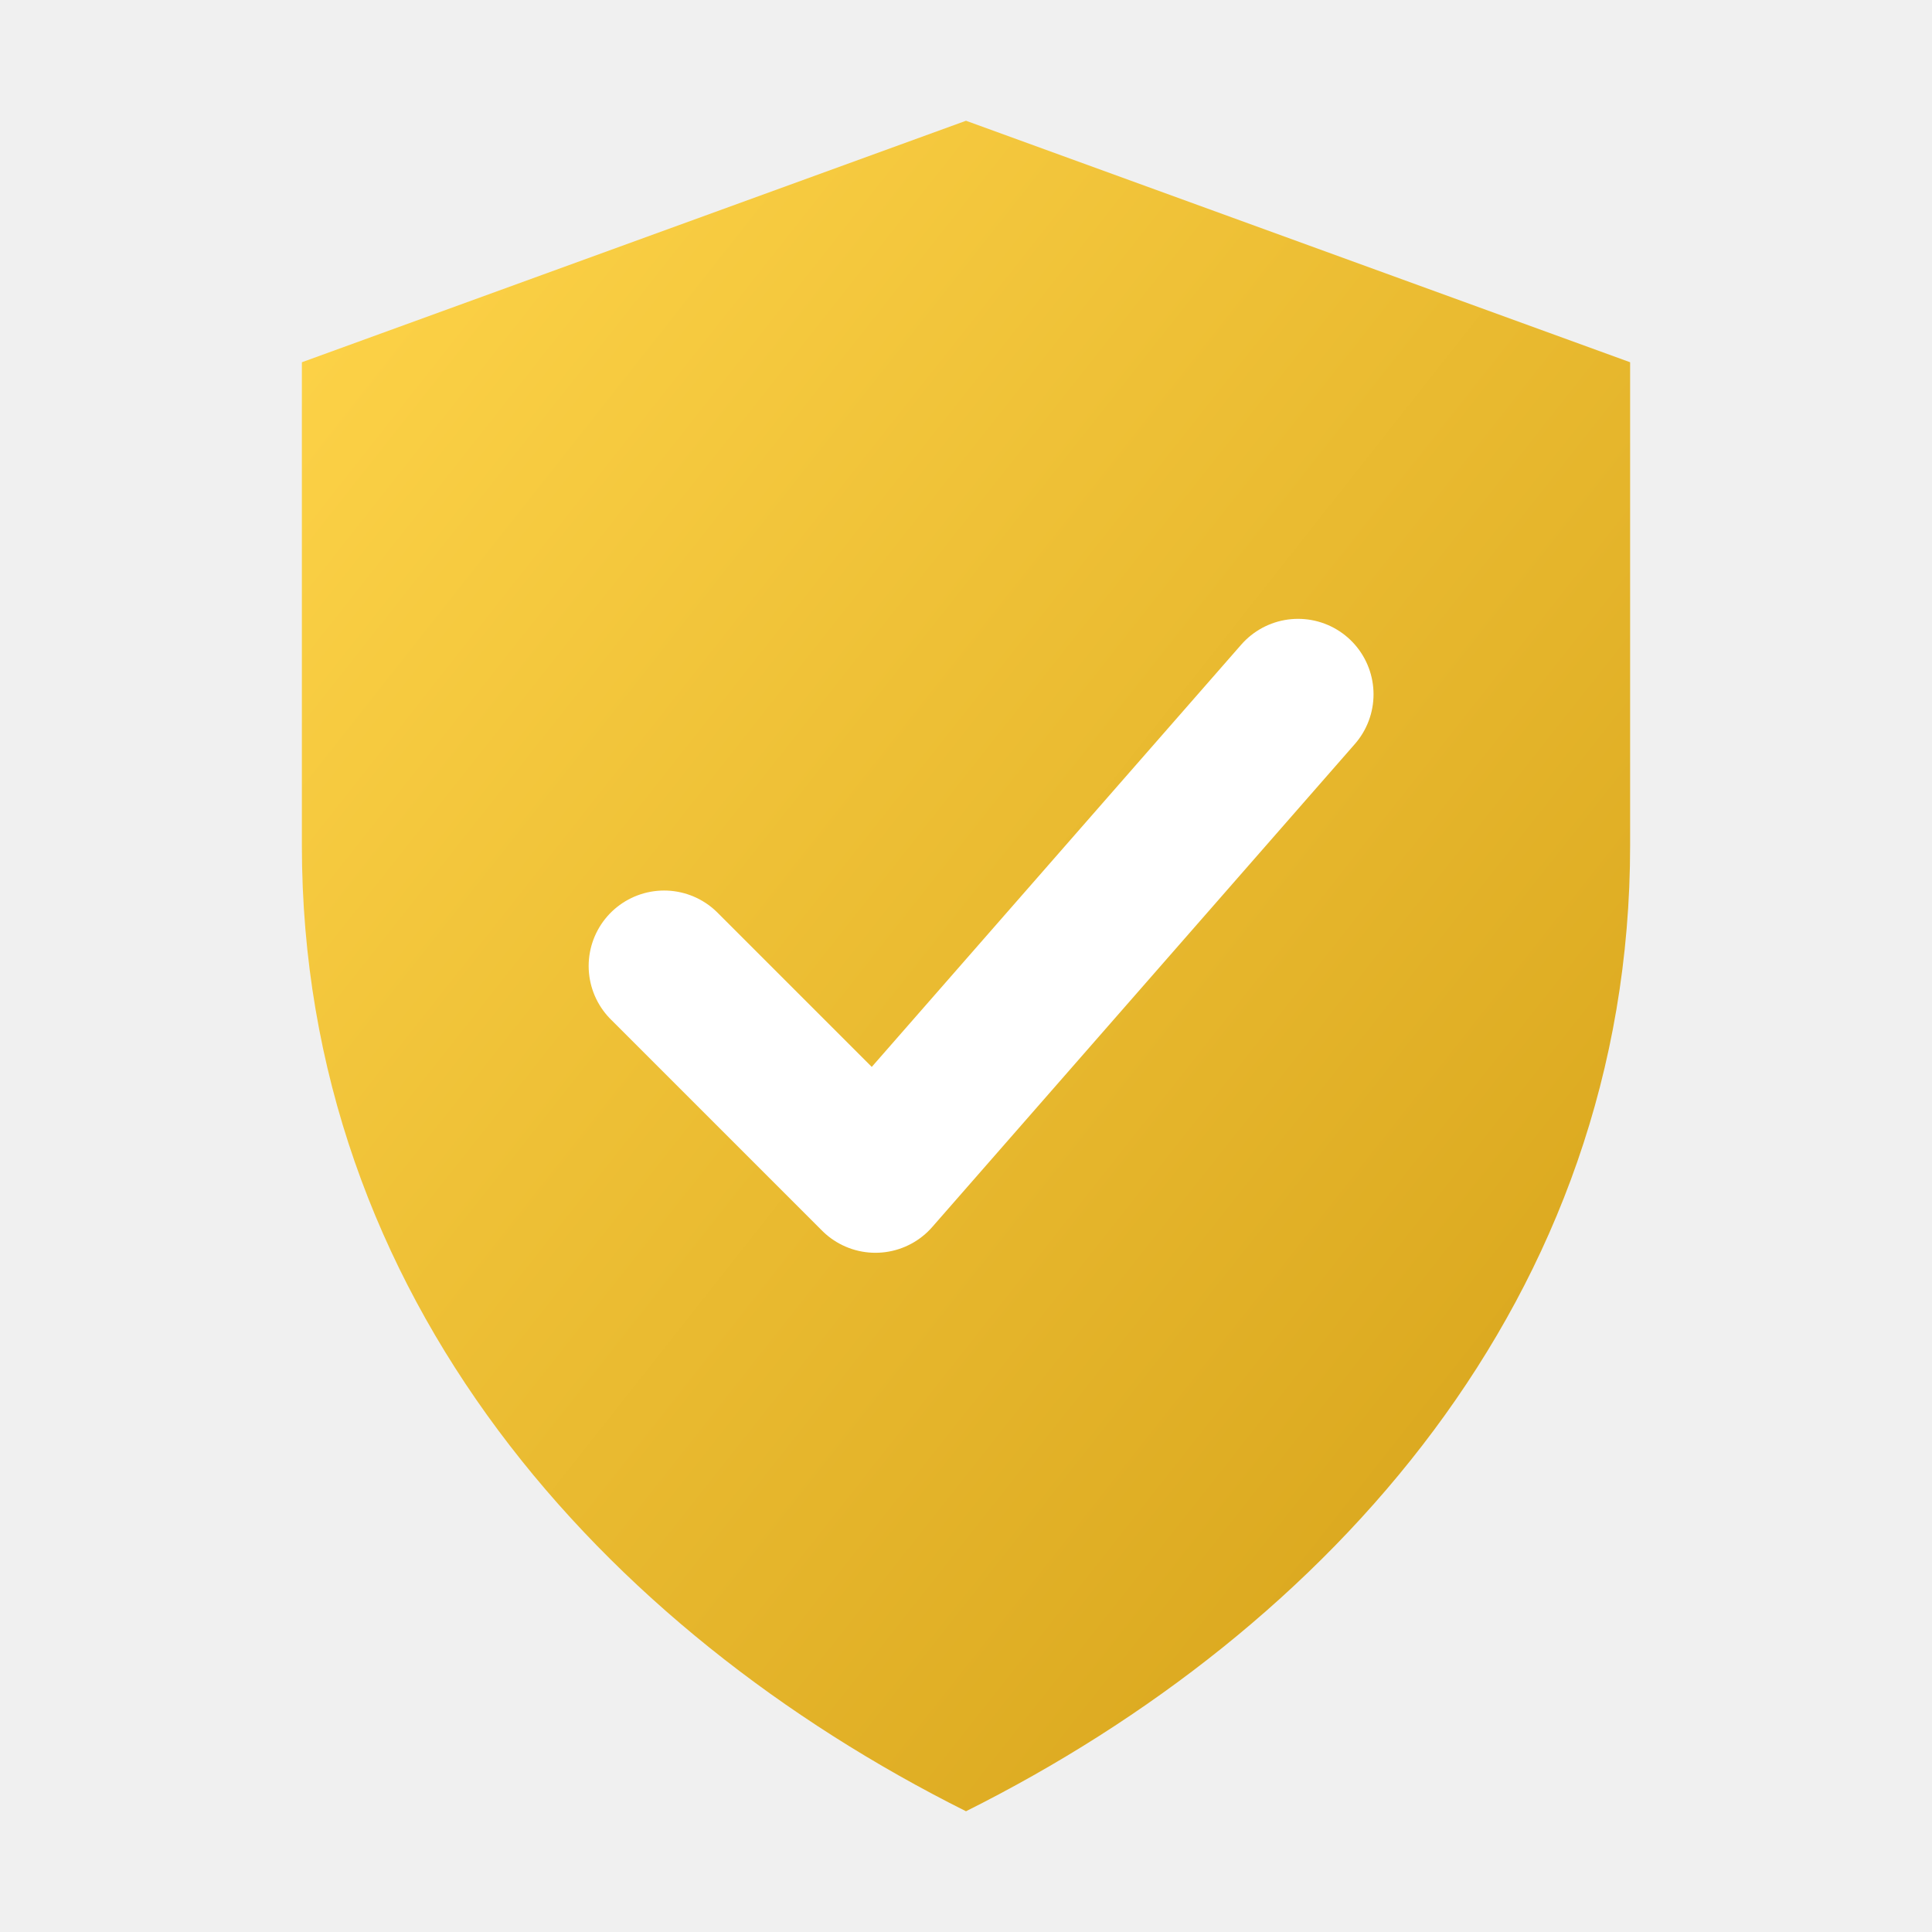
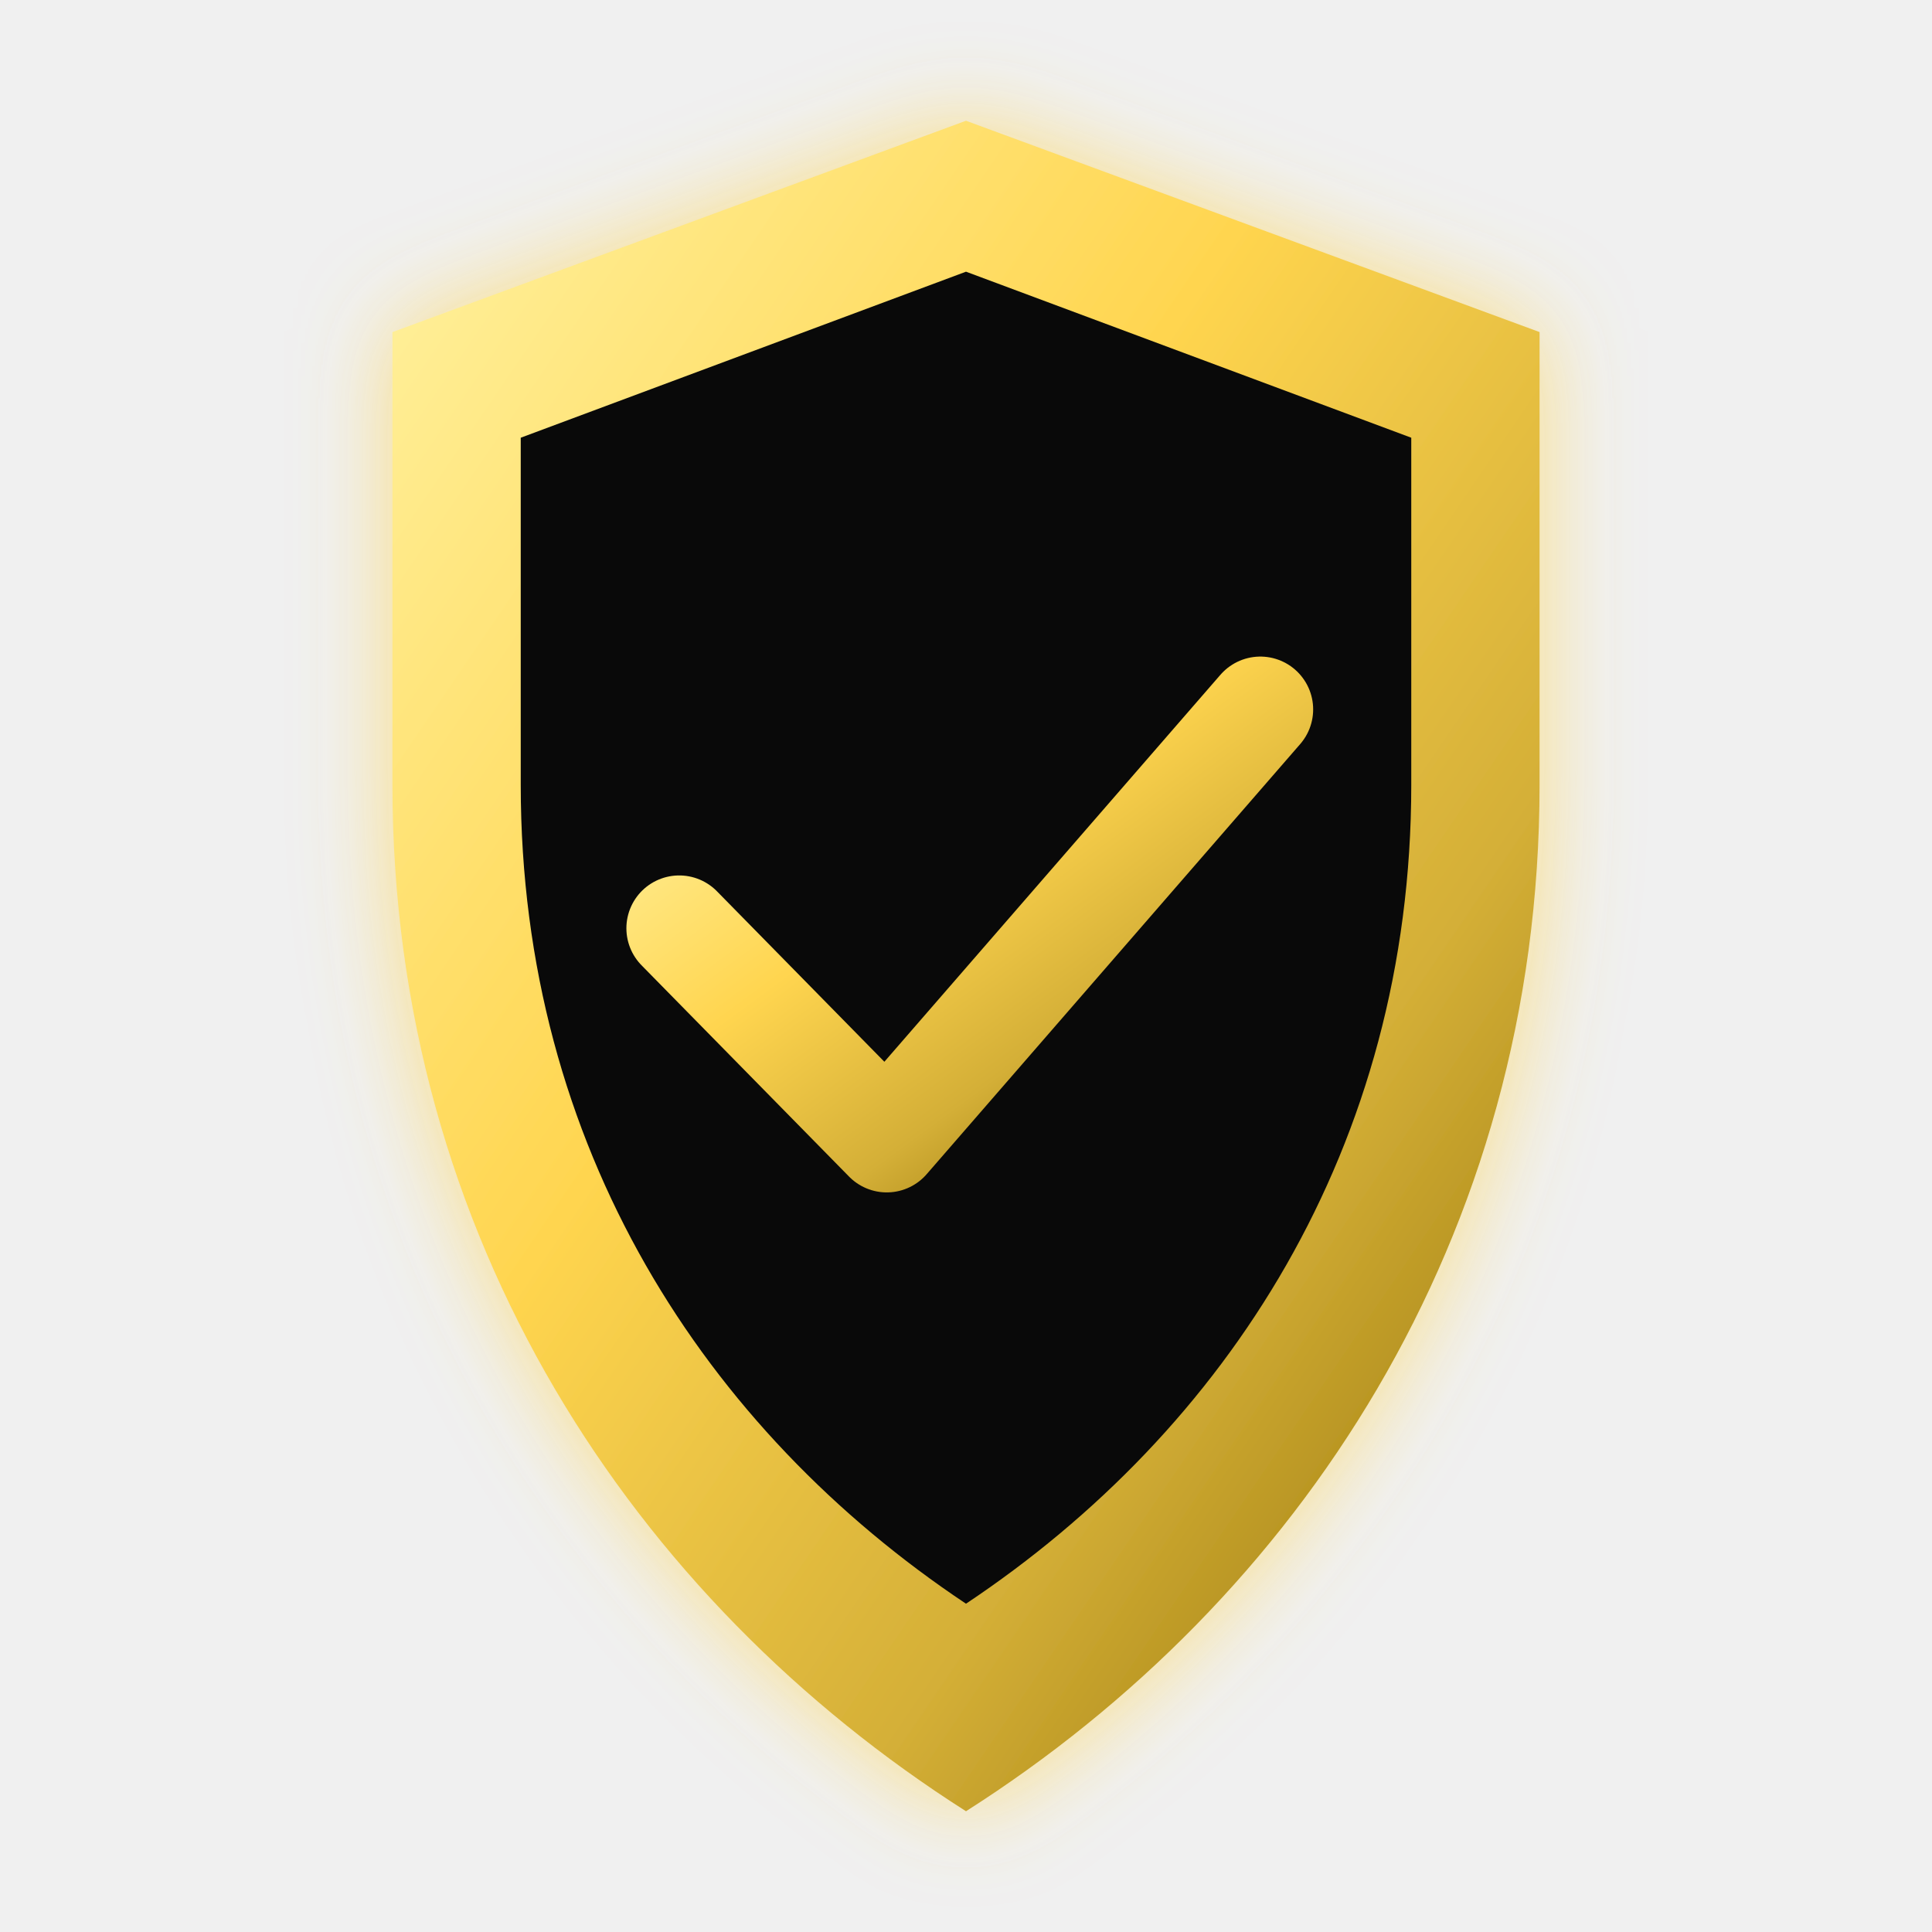
- <svg xmlns="http://www.w3.org/2000/svg" width="64" height="64" viewBox="0 0 64 64">
+ <svg xmlns="http://www.w3.org/2000/svg" width="512" height="512" viewBox="0 0 512 512">
  <defs>
    <linearGradient id="gold" x1="0%" y1="0%" x2="100%" y2="100%">
-       <stop offset="0%" stop-color="#FFD54A" />
-       <stop offset="100%" stop-color="#D4A017" />
+       <stop offset="0%" stop-color="#FFF3A3" />
+       <stop offset="40%" stop-color="#FFD54F" />
+       <stop offset="70%" stop-color="#D4AF37" />
+       <stop offset="100%" stop-color="#8A6A00" />
    </linearGradient>
+     <filter id="shadow">
+       <feDropShadow dx="0" dy="0" stdDeviation="12" flood-color="#FFD54F" flood-opacity="0.65" />
+     </filter>
  </defs>
-   <path d="M32 4 L54 12 V28 C54 43 44 54 32 60 C20 54 10 43 10 28 V12 Z" fill="url(#gold)" />
-   <path d="M22 32 L29 39 L43 23" stroke="white" stroke-width="5" fill="none" stroke-linecap="round" stroke-linejoin="round" />
+   <path filter="url(#shadow)" fill="url(#gold)" d=" M256 32 L408 88 V208 C408 328 344 424 256 480 C168 424 104 328 104 208 V88 L256 32Z" />
+   <path fill="#090909" d=" M256 72 L374 116 V208 C374 304 325 379 256 425 C187 379 138 304 138 208 V116 L256 72Z" />
+   <path fill="none" stroke="url(#gold)" stroke-width="28" stroke-linecap="round" stroke-linejoin="round" d=" M180 246 L235 302 L334 188" />
</svg>
